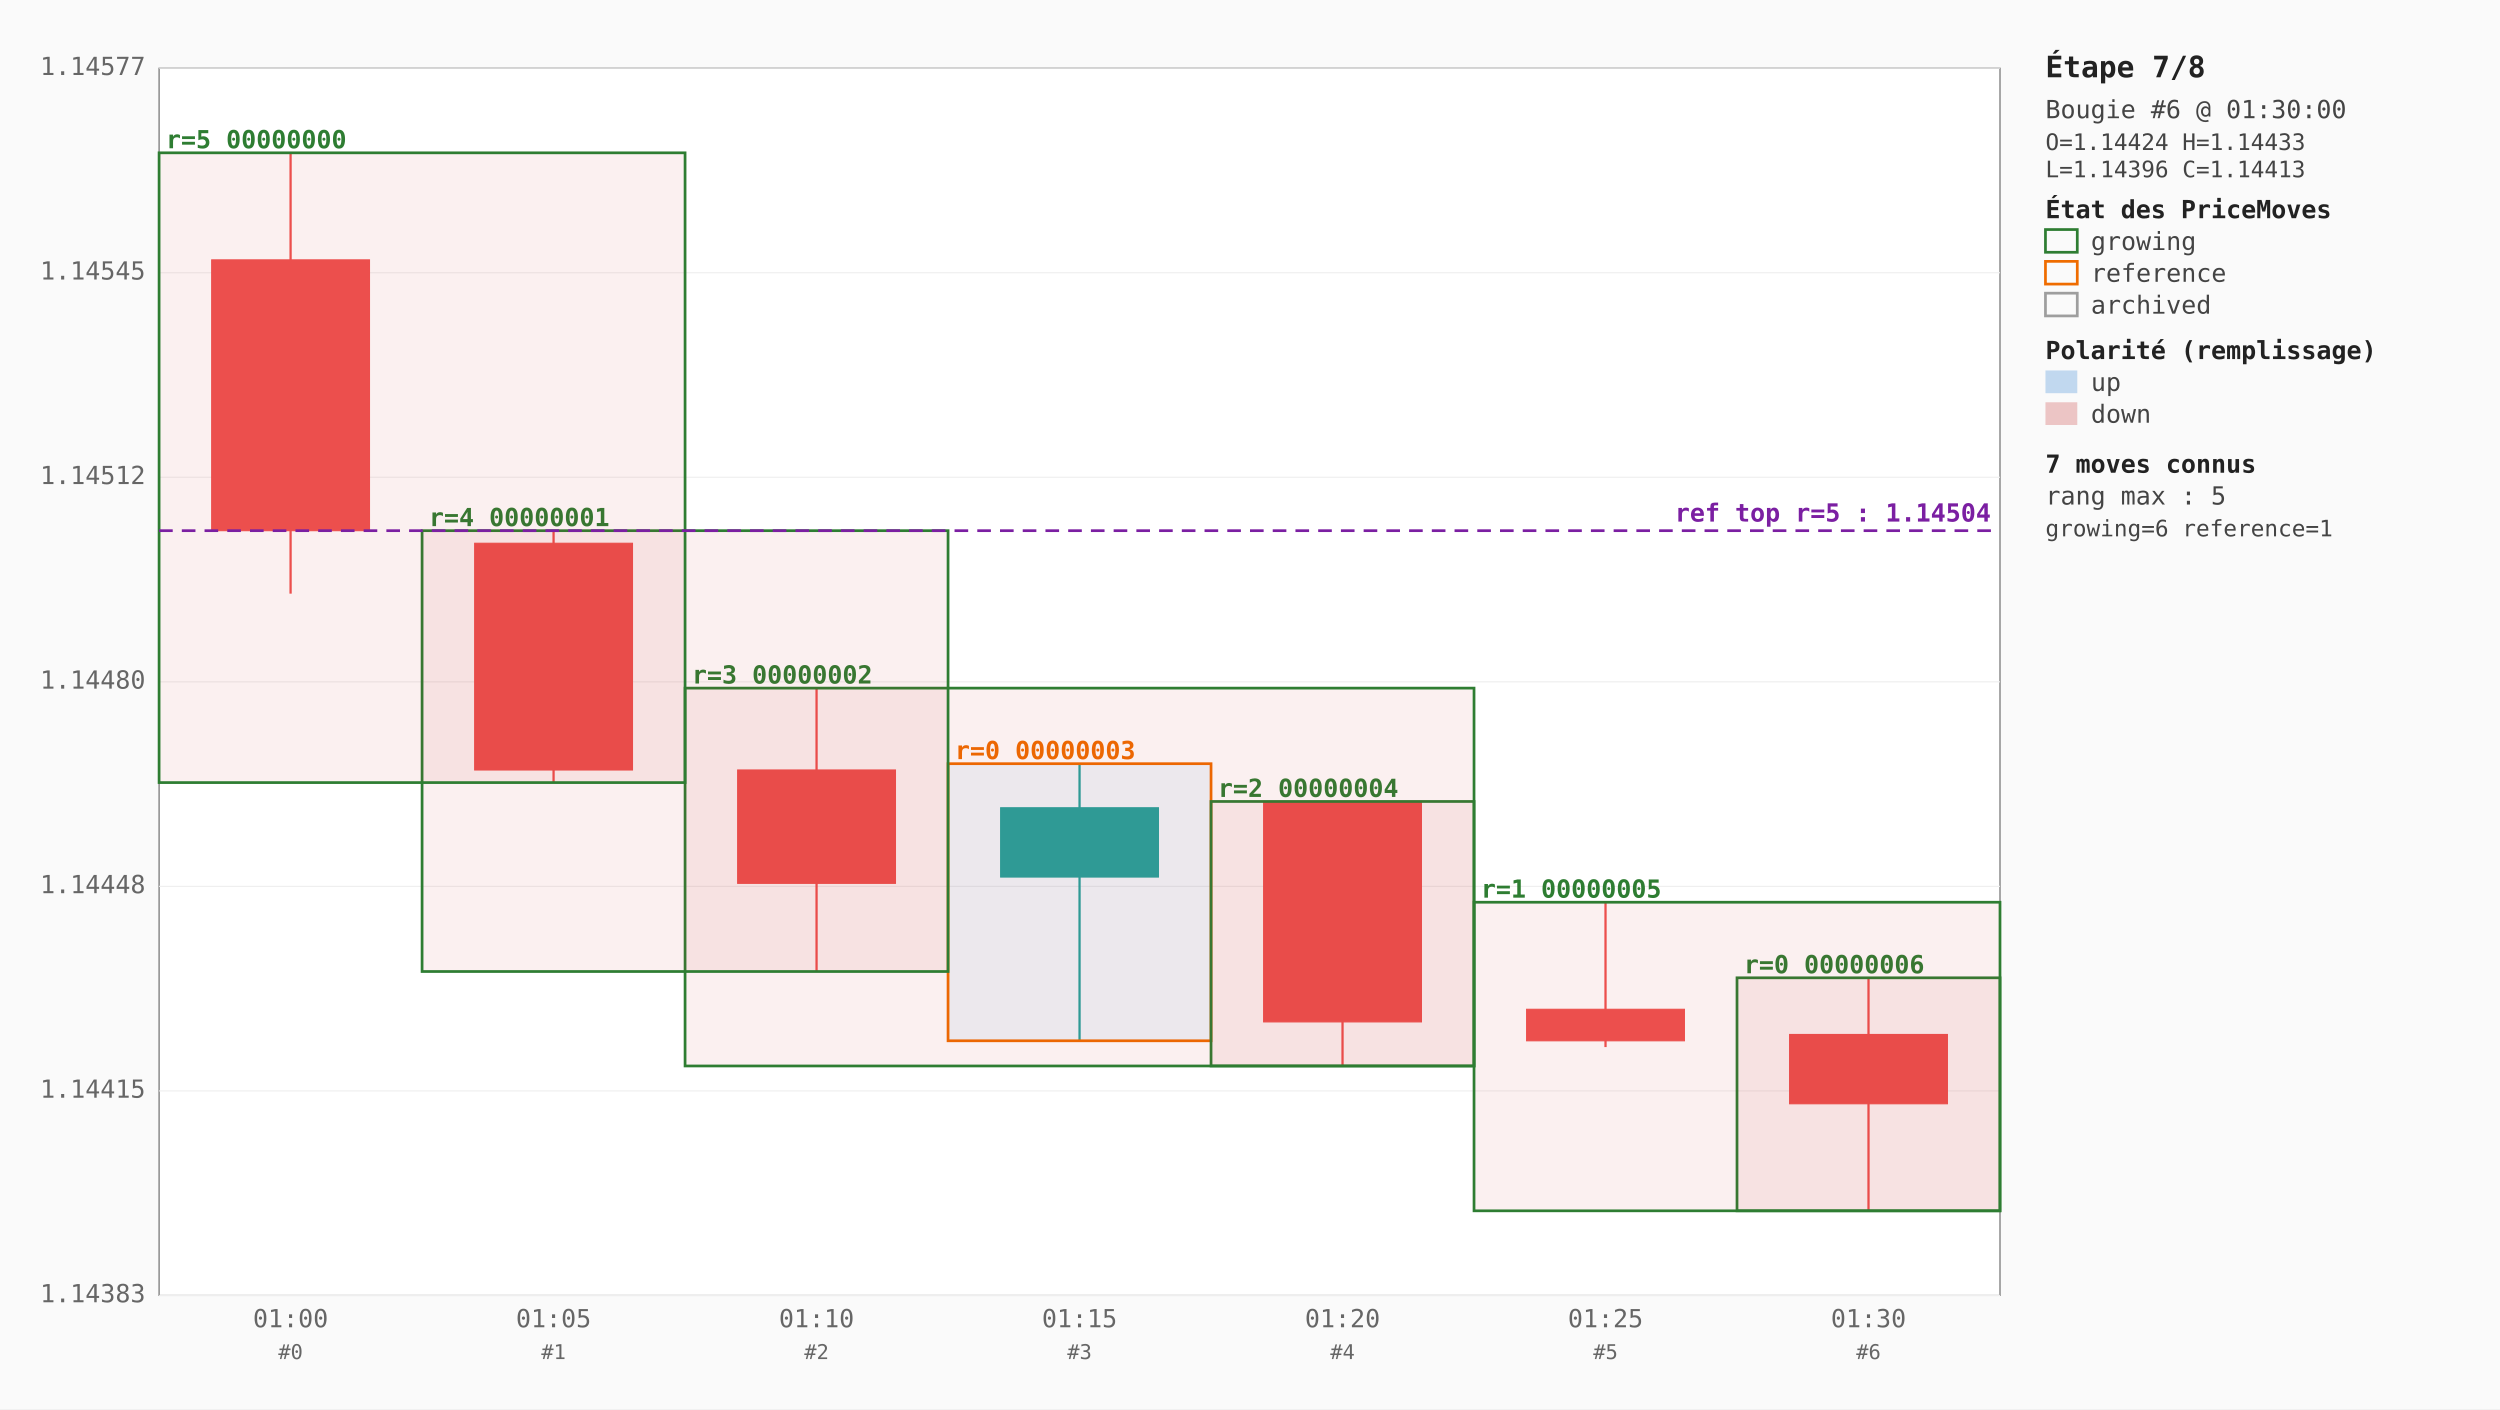
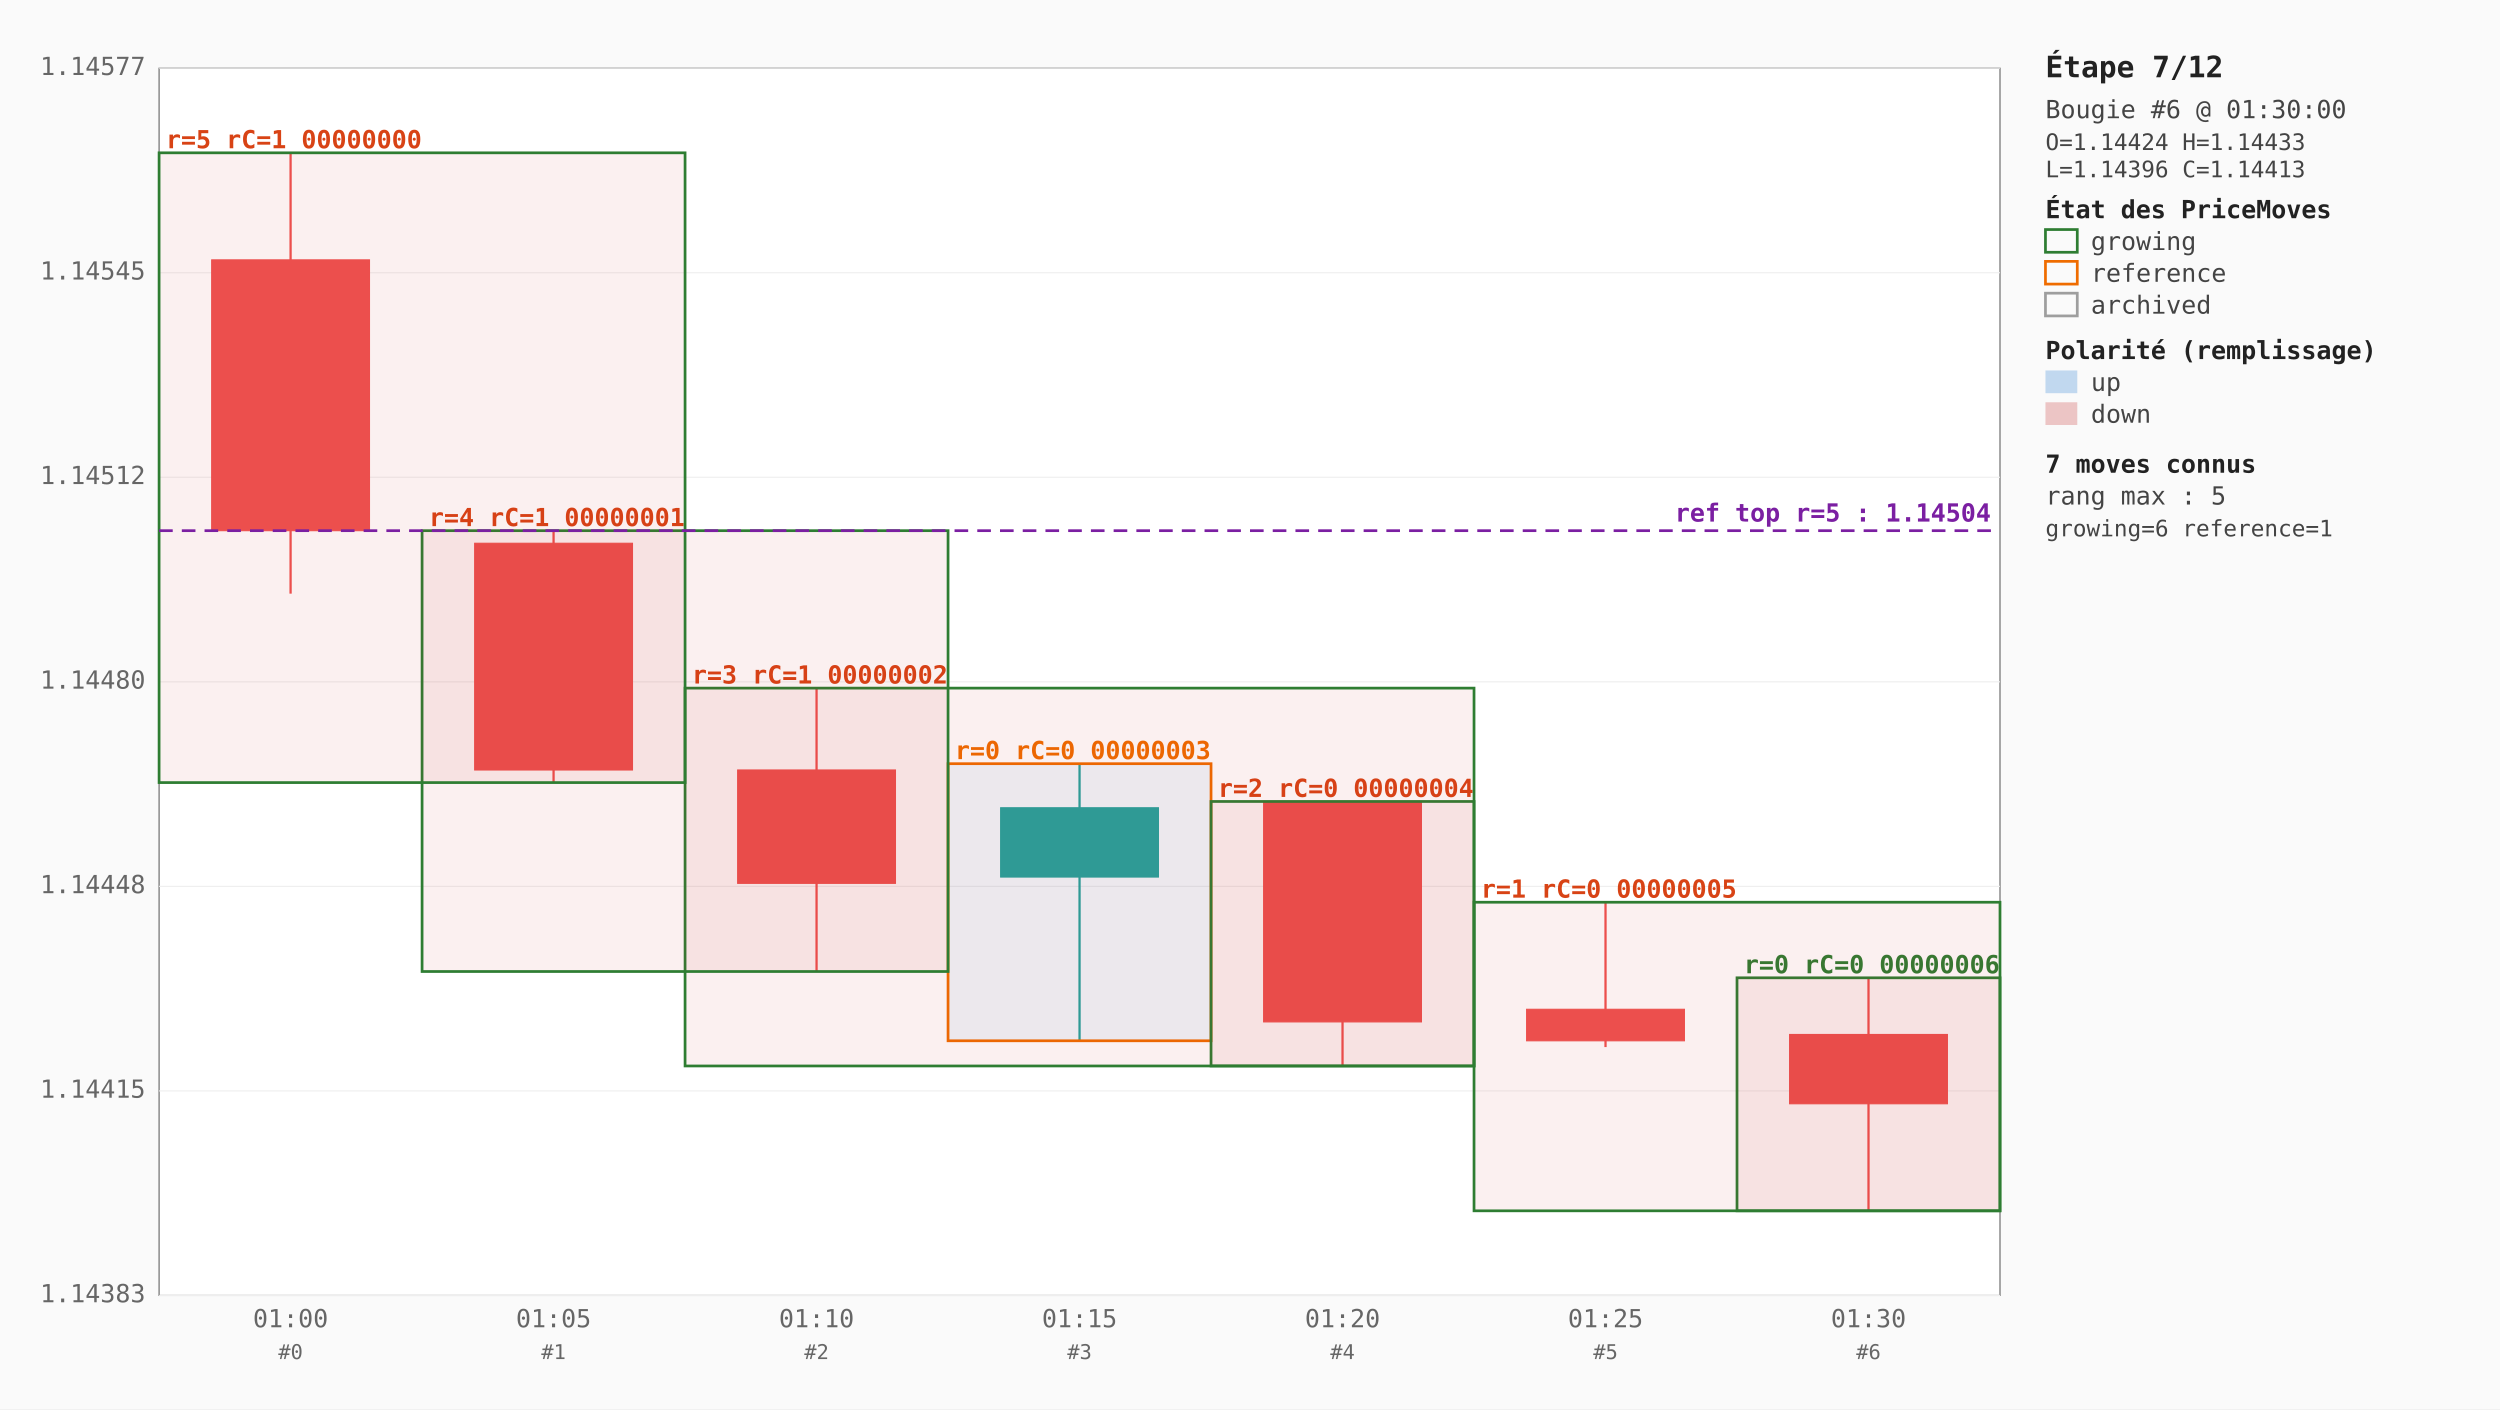
<svg xmlns="http://www.w3.org/2000/svg" width="1100" height="620" viewBox="0 0 1100 620" font-family="ui-monospace, SFMono-Regular, Menlo, monospace" font-size="11">
  <rect x="0" y="0" width="1100" height="620" fill="#fafafa" />
  <rect x="70" y="30" width="810" height="540" fill="white" stroke="#666" stroke-width="0.5" />
  <line x1="70" y1="570" x2="880" y2="570" stroke="#eee" stroke-width="0.5" />
  <text x="64" y="573" text-anchor="end" fill="#666">1.14383</text>
  <line x1="70" y1="480" x2="880" y2="480" stroke="#eee" stroke-width="0.5" />
  <text x="64" y="483" text-anchor="end" fill="#666">1.14415</text>
  <line x1="70" y1="390" x2="880" y2="390" stroke="#eee" stroke-width="0.5" />
  <text x="64" y="393" text-anchor="end" fill="#666">1.14448</text>
  <line x1="70" y1="300" x2="880" y2="300" stroke="#eee" stroke-width="0.5" />
  <text x="64" y="303" text-anchor="end" fill="#666">1.14480</text>
  <line x1="70" y1="210" x2="880" y2="210" stroke="#eee" stroke-width="0.5" />
  <text x="64" y="213" text-anchor="end" fill="#666">1.14512</text>
  <line x1="70" y1="120" x2="880" y2="120" stroke="#eee" stroke-width="0.5" />
  <text x="64" y="123" text-anchor="end" fill="#666">1.14545</text>
  <line x1="70" y1="30" x2="880" y2="30" stroke="#eee" stroke-width="0.5" />
  <text x="64" y="33" text-anchor="end" fill="#666">1.14577</text>
  <text x="127.857" y="584" text-anchor="middle" fill="#666">01:00</text>
  <text x="127.857" y="598" text-anchor="middle" fill="#666" font-size="9">#0</text>
  <text x="243.571" y="584" text-anchor="middle" fill="#666">01:05</text>
  <text x="243.571" y="598" text-anchor="middle" fill="#666" font-size="9">#1</text>
  <text x="359.286" y="584" text-anchor="middle" fill="#666">01:10</text>
  <text x="359.286" y="598" text-anchor="middle" fill="#666" font-size="9">#2</text>
  <text x="475" y="584" text-anchor="middle" fill="#666">01:15</text>
  <text x="475" y="598" text-anchor="middle" fill="#666" font-size="9">#3</text>
  <text x="590.714" y="584" text-anchor="middle" fill="#666">01:20</text>
  <text x="590.714" y="598" text-anchor="middle" fill="#666" font-size="9">#4</text>
  <text x="706.429" y="584" text-anchor="middle" fill="#666">01:25</text>
  <text x="706.429" y="598" text-anchor="middle" fill="#666" font-size="9">#5</text>
  <text x="822.143" y="584" text-anchor="middle" fill="#666">01:30</text>
  <text x="822.143" y="598" text-anchor="middle" fill="#666" font-size="9">#6</text>
  <line x1="127.857" y1="67.241" x2="127.857" y2="261.207" stroke="#ef5350" stroke-width="1" />
  <rect x="93.143" y="114.347" width="69.429" height="119.15" fill="#ef5350" stroke="#ef5350" stroke-width="0.5" />
  <line x1="243.571" y1="233.498" x2="243.571" y2="344.335" stroke="#ef5350" stroke-width="1" />
  <rect x="208.857" y="239.039" width="69.429" height="99.754" fill="#ef5350" stroke="#ef5350" stroke-width="0.5" />
  <line x1="359.286" y1="302.771" x2="359.286" y2="427.463" stroke="#ef5350" stroke-width="1" />
  <rect x="324.571" y="338.793" width="69.429" height="49.877" fill="#ef5350" stroke="#ef5350" stroke-width="0.5" />
  <line x1="475" y1="336.022" x2="475" y2="457.943" stroke="#26a69a" stroke-width="1" />
  <rect x="440.286" y="355.419" width="69.429" height="30.48" fill="#26a69a" stroke="#26a69a" stroke-width="0.5" />
  <line x1="590.714" y1="352.648" x2="590.714" y2="469.027" stroke="#ef5350" stroke-width="1" />
  <rect x="556" y="352.648" width="69.429" height="96.983" fill="#ef5350" stroke="#ef5350" stroke-width="0.5" />
  <line x1="706.429" y1="396.983" x2="706.429" y2="460.714" stroke="#ef5350" stroke-width="1" />
  <rect x="671.714" y="444.089" width="69.429" height="13.855" fill="#ef5350" stroke="#ef5350" stroke-width="0.5" />
  <line x1="822.143" y1="430.234" x2="822.143" y2="532.759" stroke="#ef5350" stroke-width="1" />
  <rect x="787.429" y="455.172" width="69.429" height="30.48" fill="#ef5350" stroke="#ef5350" stroke-width="0.5" />
  <rect x="417.143" y="336.022" width="115.714" height="121.921" fill="#1976d2" fill-opacity="0.07" stroke="#ef6c00" stroke-width="1.2" stroke-dasharray="none" />
-   <text x="420.143" y="334.022" fill="#ef6c00" font-weight="600">r=0 00000003</text>
+   <text x="420.143" y="334.022" fill="#ef6c00" font-weight="600">r=0 rC=0 00000003</text>
  <rect x="764.286" y="430.234" width="115.714" height="102.525" fill="#c62828" fill-opacity="0.07" stroke="#2e7d32" stroke-width="1.2" stroke-dasharray="none" />
-   <text x="767.286" y="428.234" fill="#2e7d32" font-weight="600">r=0 00000006</text>
+   <text x="767.286" y="428.234" fill="#2e7d32" font-weight="600">r=0 rC=0 00000006</text>
  <rect x="648.572" y="396.983" width="231.428" height="135.776" fill="#c62828" fill-opacity="0.07" stroke="#2e7d32" stroke-width="1.2" stroke-dasharray="none" />
-   <text x="651.572" y="394.983" fill="#2e7d32" font-weight="600">r=1 00000005</text>
+   <text x="651.572" y="394.983" fill="#d84315" font-weight="600">r=1 rC=0 00000005</text>
  <rect x="532.857" y="352.648" width="115.714" height="116.379" fill="#c62828" fill-opacity="0.07" stroke="#2e7d32" stroke-width="1.2" stroke-dasharray="none" />
-   <text x="535.857" y="350.648" fill="#2e7d32" font-weight="600">r=2 00000004</text>
+   <text x="535.857" y="350.648" fill="#d84315" font-weight="600">r=2 rC=0 00000004</text>
  <rect x="301.429" y="302.771" width="347.143" height="166.256" fill="#c62828" fill-opacity="0.07" stroke="#2e7d32" stroke-width="1.2" stroke-dasharray="none" />
-   <text x="304.429" y="300.771" fill="#2e7d32" font-weight="600">r=3 00000002</text>
+   <text x="304.429" y="300.771" fill="#d84315" font-weight="600">r=3 rC=1 00000002</text>
  <rect x="185.714" y="233.498" width="231.428" height="193.966" fill="#c62828" fill-opacity="0.07" stroke="#2e7d32" stroke-width="1.2" stroke-dasharray="none" />
-   <text x="188.714" y="231.498" fill="#2e7d32" font-weight="600">r=4 00000001</text>
+   <text x="188.714" y="231.498" fill="#d84315" font-weight="600">r=4 rC=1 00000001</text>
  <rect x="70" y="67.241" width="231.428" height="277.094" fill="#c62828" fill-opacity="0.07" stroke="#2e7d32" stroke-width="1.2" stroke-dasharray="none" />
-   <text x="73" y="65.241" fill="#2e7d32" font-weight="600">r=5 00000000</text>
+   <text x="73" y="65.241" fill="#d84315" font-weight="600">r=5 rC=1 00000000</text>
  <line x1="70" y1="233.498" x2="880" y2="233.498" stroke="#7b1fa2" stroke-width="1.2" stroke-dasharray="6 4" />
  <text x="876" y="229.498" text-anchor="end" fill="#7b1fa2" font-weight="600">ref top r=5 : 1.14504</text>
-   <text x="900" y="34" font-size="13" font-weight="700" fill="#222">Étape 7/8</text>
+   <text x="900" y="34" font-size="13" font-weight="700" fill="#222">Étape 7/12</text>
  <text x="900" y="52" fill="#444">Bougie #6 @ 01:30:00</text>
  <text x="900" y="66" fill="#444" font-size="10">O=1.14424 H=1.14433</text>
  <text x="900" y="78" fill="#444" font-size="10">L=1.14396 C=1.14413</text>
  <text x="900" y="96" font-weight="600" fill="#222">État des PriceMoves</text>
  <rect x="900" y="101" width="14" height="10" fill="none" stroke="#2e7d32" stroke-width="1.2" />
  <text x="920" y="110" fill="#444">growing</text>
  <rect x="900" y="115" width="14" height="10" fill="none" stroke="#ef6c00" stroke-width="1.2" />
  <text x="920" y="124" fill="#444">reference</text>
  <rect x="900" y="129" width="14" height="10" fill="none" stroke="#9e9e9e" stroke-width="1.2" />
  <text x="920" y="138" fill="#444">archived</text>
  <text x="900" y="158" font-weight="600" fill="#222">Polarité (remplissage)</text>
  <rect x="900" y="163" width="14" height="10" fill="#1976d2" fill-opacity="0.25" />
  <text x="920" y="172" fill="#444">up</text>
  <rect x="900" y="177" width="14" height="10" fill="#c62828" fill-opacity="0.25" />
  <text x="920" y="186" fill="#444">down</text>
  <text x="900" y="208" font-weight="600" fill="#222">7 moves connus</text>
  <text x="900" y="222" fill="#444">rang max : 5</text>
  <text x="900" y="236" fill="#444" font-size="10">growing=6 reference=1</text>
</svg>
